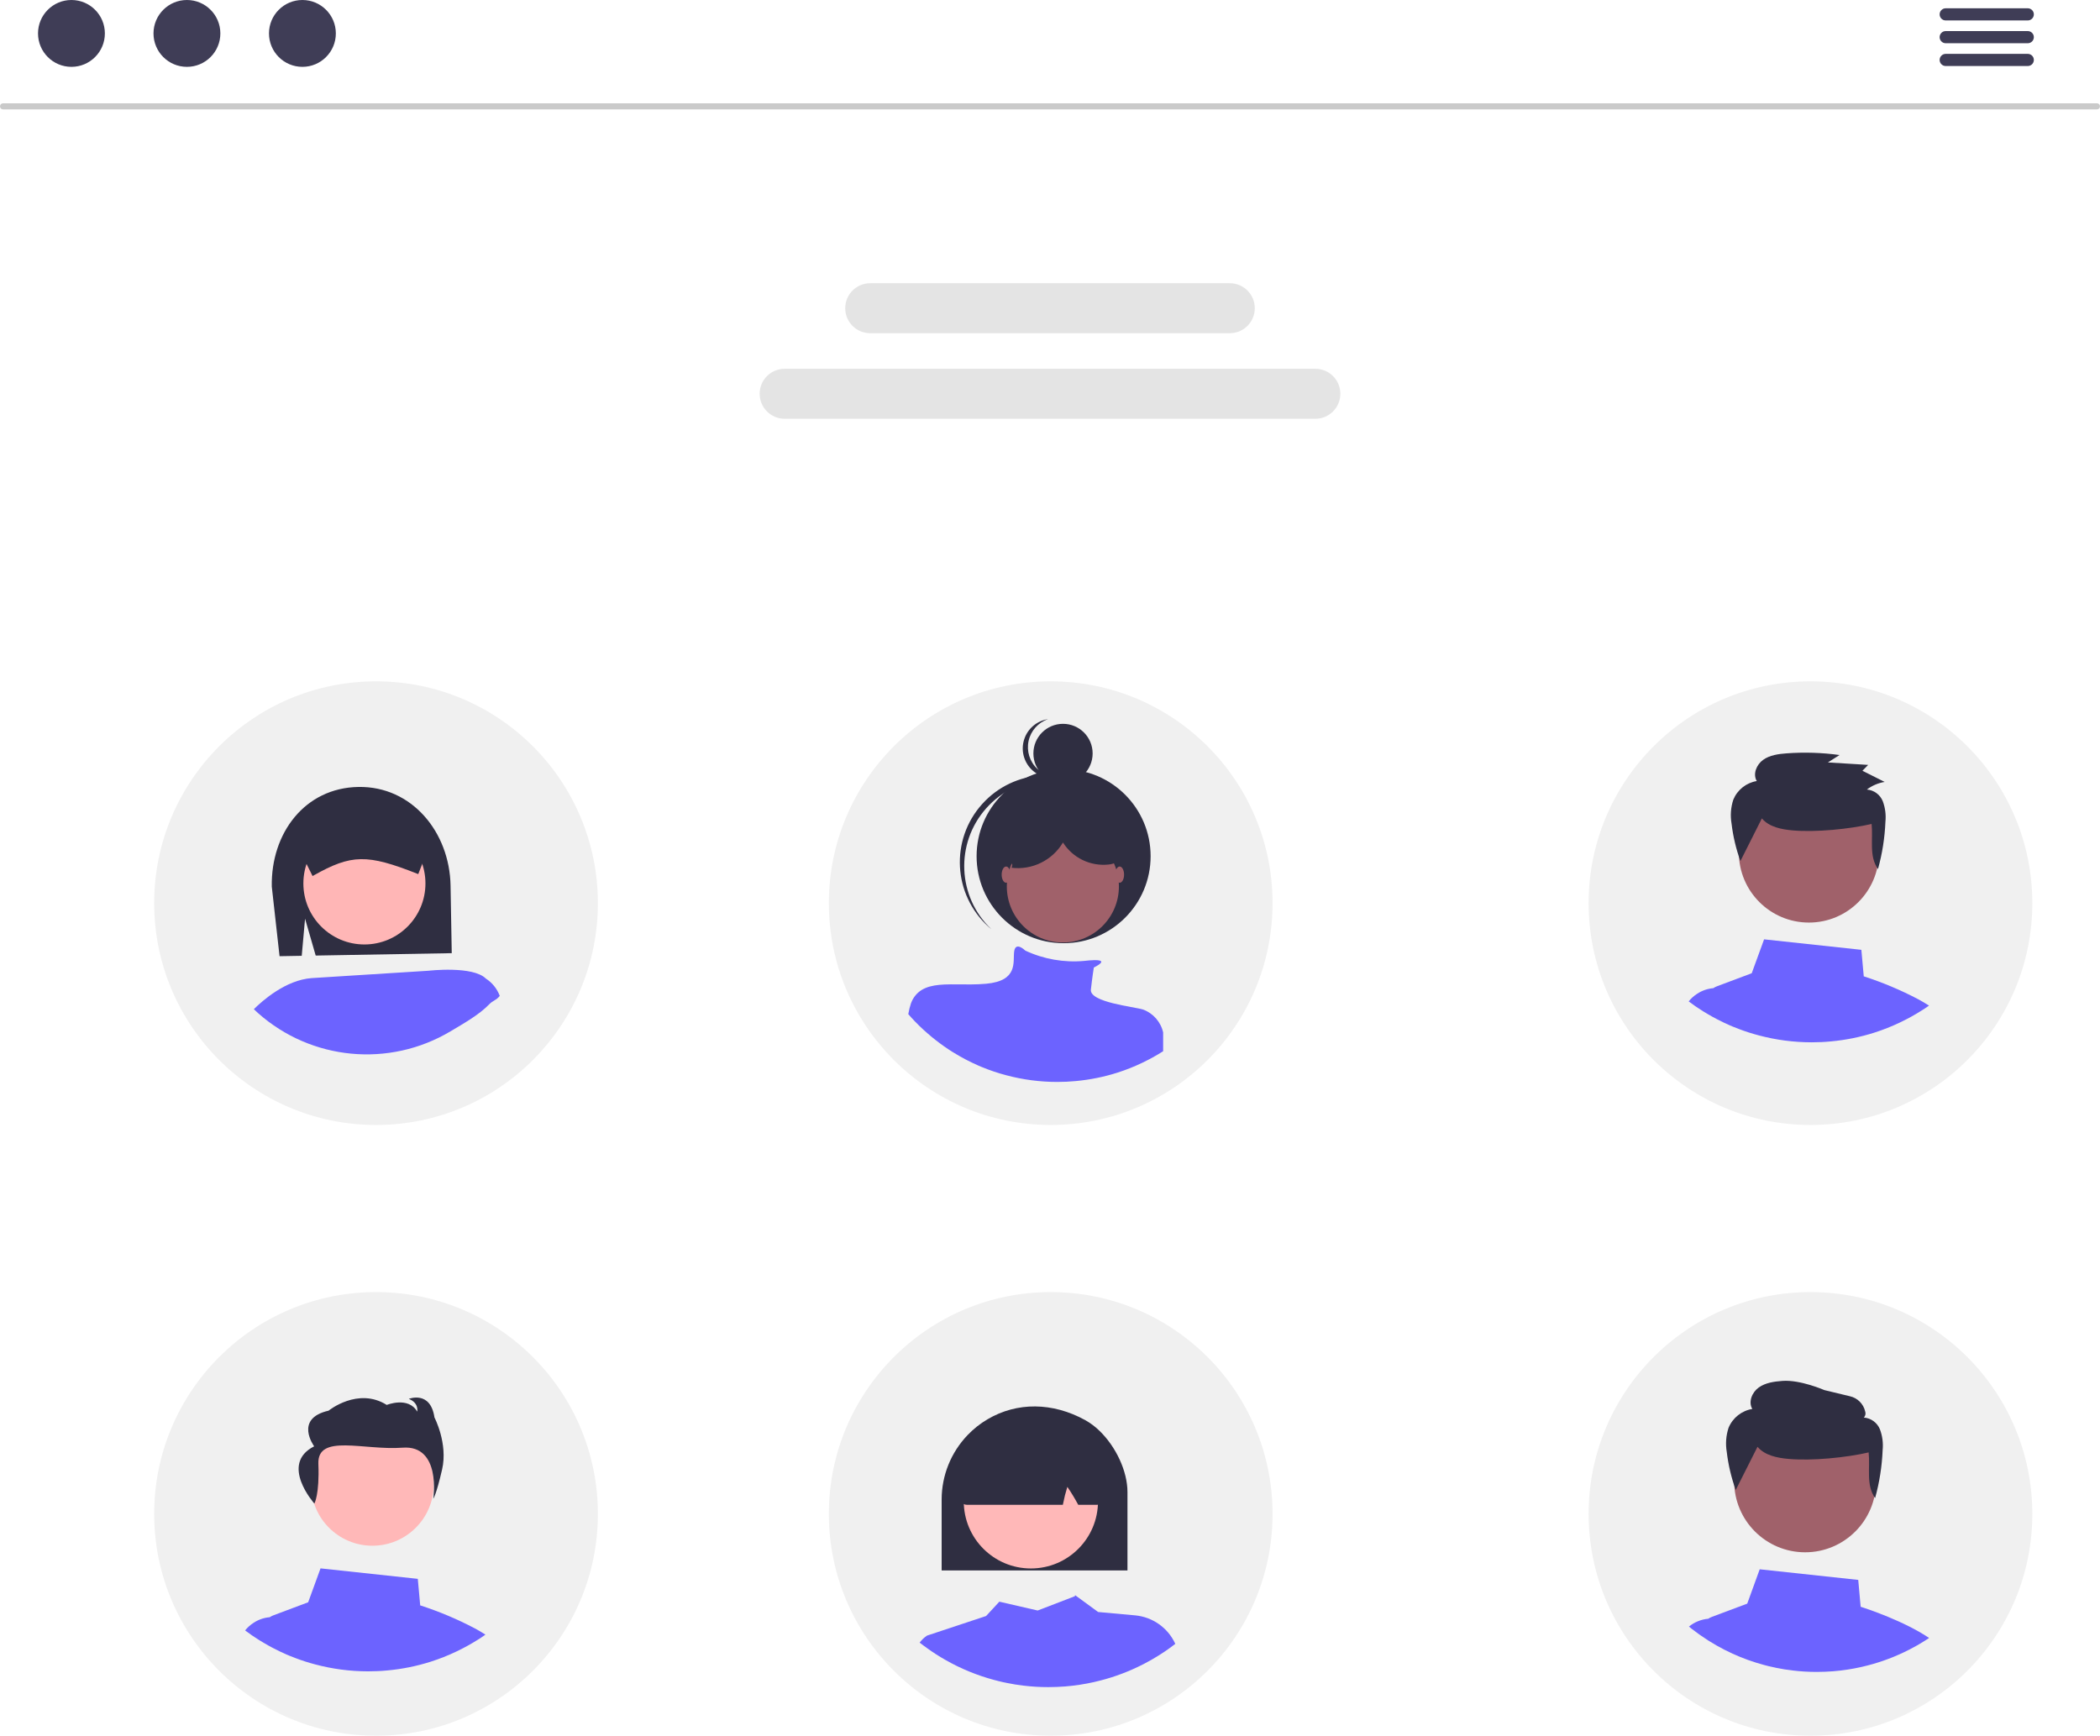
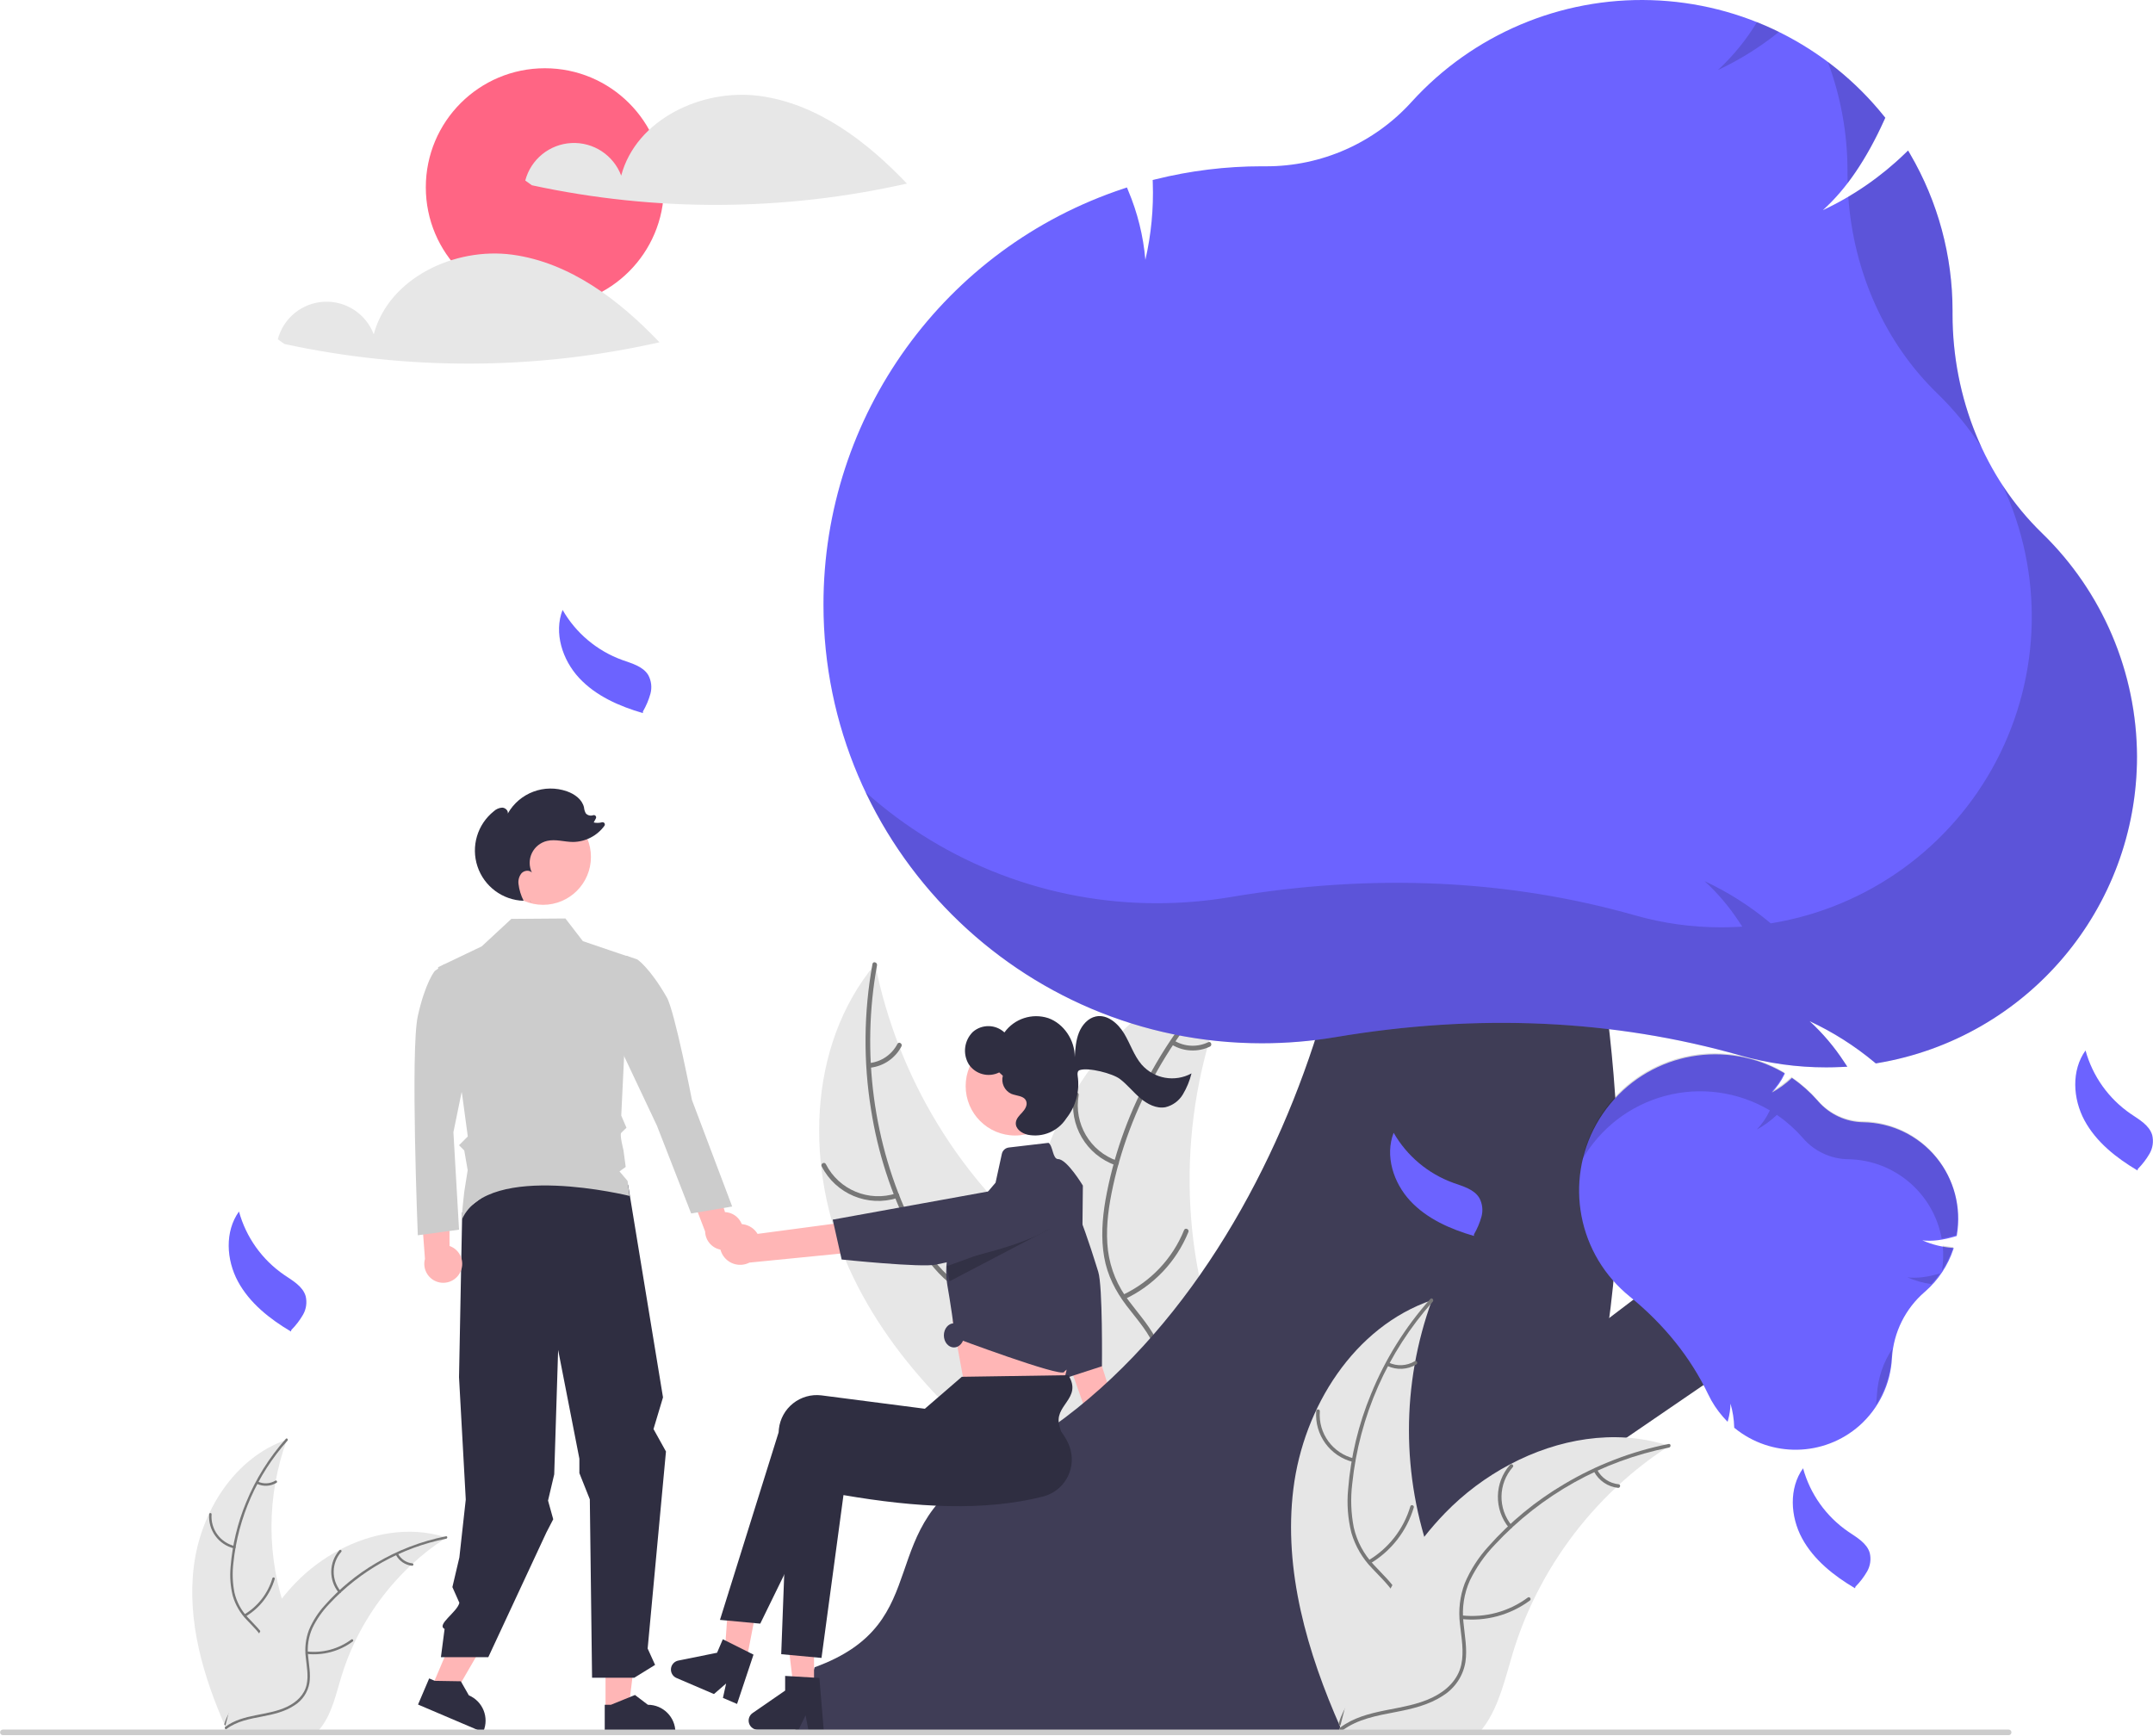
- <svg xmlns="http://www.w3.org/2000/svg" data-name="Layer 1" viewBox="0 0 691 571.228">
-   <path d="M944.5,200.386h-689a1,1,0,0,1,0-2h689a1,1,0,0,1,0,2Z" transform="translate(-254.5 -164.3858)" fill="#cacaca" />
-   <circle cx="23.508" cy="11" r="11" fill="#3f3d56" />
-   <circle cx="61.508" cy="11" r="11" fill="#3f3d56" />
-   <circle cx="99.508" cy="11" r="11" fill="#3f3d56" />
-   <path d="M687.313,302.201H512.687a8.225,8.225,0,0,1,0-16.45H687.313a8.225,8.225,0,1,1,0,16.45Z" transform="translate(-254.5 -164.3858)" fill="#e4e4e4" />
-   <path d="M659.158,274.045H540.842a8.225,8.225,0,0,1,0-16.45H659.158a8.225,8.225,0,0,1,0,16.45Z" transform="translate(-254.5 -164.3858)" fill="#e4e4e4" />
-   <circle cx="123.732" cy="297.228" r="73" fill="#f0f0f0" />
-   <circle cx="595.732" cy="297.228" r="73" fill="#f0f0f0" />
-   <circle cx="345.732" cy="297.228" r="73" fill="#f0f0f0" />
-   <path d="M885.712,493.253a112.493,112.493,0,0,0-17.946-7.552l-.79-8.73-32.006-3.448-4.068,11.158-11.486,4.31a5.605,5.605,0,0,0-1.166.607h-.012a11.342,11.342,0,0,0-5.269,1.821,11.665,11.665,0,0,0-2.816,2.526c1.554,1.178,3.168,2.271,4.832,3.315l.073.036c.474.291.959.583,1.444.862.875.522,1.773,1.02,2.672,1.493l.571.291c1.311.68,2.647,1.323,4.019,1.918.279.121.583.243.862.364.024.012.036.012.06.024.644.267,1.287.522,1.943.765a63.826,63.826,0,0,0,6.581,2.113,67.676,67.676,0,0,0,17.448,2.283c2.15,0,4.274-.097,6.375-.304a67.391,67.391,0,0,0,14.133-2.853c.011,0,.025-.012.036-.012a66.317,66.317,0,0,0,8.488-3.363c.011-.012.036-.012.049-.024.619-.291,1.214-.607,1.821-.911l.292-.146c.486-.255.972-.51,1.458-.777,1.214-.668,2.404-1.372,3.581-2.125.328-.194.644-.401.972-.619.461-.304.922-.619,1.372-.947C888.103,494.601,886.926,493.909,885.712,493.253Z" transform="translate(-254.5 -164.3858)" fill="#6c63ff" />
-   <circle cx="595.217" cy="280.567" r="23.051" fill="#a0616a" />
-   <path d="M834.241,433.725c2.386,2.824,6.424,3.621,10.149,3.947,7.565.663,18.566-.413,25.959-2.12.528,5.114-.911,10.629,2.101,14.836a68.873,68.873,0,0,0,2.447-15.613,14.945,14.945,0,0,0-.865-6.687,6.15,6.15,0,0,0-5.239-3.863,13.131,13.131,0,0,1,5.857-2.504l-7.319-3.678,1.88-1.93-13.251-.811,3.838-2.438a83.222,83.222,0,0,0-17.435-.55c-2.7.199-5.523.579-7.711,2.144s-3.452,4.674-2.094,6.971a10.122,10.122,0,0,0-7.714,6.121,16.34,16.34,0,0,0-.586,7.854,55.676,55.676,0,0,0,2.919,12.35Z" transform="translate(-254.5 -164.3858)" fill="#2f2e41" />
-   <circle id="bfd52db7-3176-431c-b22d-4ccf50ae4673" data-name="Ellipse 188" cx="349.782" cy="247.958" r="9.746" fill="#2f2e41" />
-   <path id="b31e8c25-48a3-409d-90cd-0f3aa66812dd-74" data-name="Path 969" d="M595.827,417.414a9.747,9.747,0,0,1,3.544-16.359,9.744,9.744,0,1,0,4.518,18.876,9.723,9.723,0,0,1-8.063-2.518Z" transform="translate(-254.5 -164.3858)" fill="#2f2e41" />
-   <circle id="fe71adb6-1e7d-40f2-ae2d-2f206863ade9" data-name="Ellipse 189" cx="349.978" cy="281.777" r="28.631" fill="#2f2e41" />
-   <path id="e07a90a6-c331-41ef-a441-b6d8bd717078-75" data-name="Path 970" d="M579.008,430.399a28.626,28.626,0,0,1,39.678-3.002c-.233-.223-.467-.447-.709-.663a28.631,28.631,0,0,0-38.208,42.65q.082.073.164.145c.243.216.493.42.741.627a28.626,28.626,0,0,1-1.666-39.757Z" transform="translate(-254.5 -164.3858)" fill="#2f2e41" />
-   <circle id="fefa9ca9-d901-48cd-a772-63aab06ef99d" data-name="Ellipse 190" cx="349.735" cy="291.725" r="18.44" fill="#a0616a" />
-   <path d="M637.232,504.155v6.187c-1.133.724-2.277,1.401-3.444,2.043-.467.257-.934.502-1.4.747l-.28.14c-.584.292-1.156.595-1.751.876-.011.012-.035.012-.047.023a63.744,63.744,0,0,1-8.16,3.234c-.011,0-.023.012-.035.012a64.798,64.798,0,0,1-13.588,2.743c-2.019.199-4.062.292-6.129.292a65.06,65.06,0,0,1-16.774-2.195,63.17,63.17,0,0,1-8.195-2.767c-.023-.012-.035-.012-.059-.023-.268-.117-.56-.233-.829-.35-1.319-.572-2.603-1.191-3.864-1.844l-.548-.28c-1.343-.712-2.662-1.459-3.958-2.265l-.07-.035a63.942,63.942,0,0,1-5.767-4.051c-.946-.724-1.856-1.483-2.743-2.276-.467-.397-.934-.817-1.377-1.226a63.195,63.195,0,0,1-4.845-4.996,23.617,23.617,0,0,1,.887-3.584l.011-.012a5.24,5.24,0,0,1,.245-.584,4.655,4.655,0,0,1,.222-.49c2.09-3.911,5.872-4.88,10.565-5.09,2.65-.117,5.58.012,8.674-.023,1.634-.012,3.327-.07,5.019-.222,10.681-.969,8.744-7.273,9.222-10.67.479-3.292,3.444-.444,3.642-.257l.011.012a37.672,37.672,0,0,0,19.378,3.397c1.144-.14,2.288-.222,3.432-.257,3.012-.035,2.358.829,1.32,1.541a13.055,13.055,0,0,1-1.576.887s-.479,2.918-.969,7.284c-.467,4.179,14.253,5.627,17.137,6.537h.011A10.527,10.527,0,0,1,637.232,504.155Z" transform="translate(-254.5 -164.3858)" fill="#6c63ff" />
-   <ellipse id="eb9de4e7-d719-4e1b-ab1d-c7fc470b1049" data-name="Ellipse 191" cx="331.053" cy="287.844" rx="1.456" ry="2.669" fill="#a0616a" />
-   <ellipse id="a295d86f-11aa-4df2-91d0-9ecb8f1fab78" data-name="Ellipse 192" cx="368.419" cy="287.844" rx="1.456" ry="2.669" fill="#a0616a" />
-   <path d="M354.877,466.726l3.503,12.135,44.766-.79-.392-22.234c-.31-17.599-12.748-32.778-30.347-32.467s-28.789,15.189-28.478,32.787l2.557,22.913,7.299-.129Z" transform="translate(-254.5 -164.3858)" fill="#2f2e41" />
-   <circle cx="119.907" cy="290.74" r="20.085" fill="#ffb6b6" />
-   <path d="M396.395,441.023a7.79,7.79,0,0,0-1.383-4.298c-.092-.13-.185-.251-.278-.371a7.827,7.827,0,0,0-6.276-2.999l-14.436.26-14.427.251a7.817,7.817,0,0,0-7.659,7.938l3.435,6.916,1.977,3.974.325-.186c12.486-7.019,17.593-7.111,34.118-.585l.334.13,1.309-3.351,2.971-7.603Z" transform="translate(-254.5 -164.3858)" fill="#2f2e41" />
-   <path d="M414.387,486.448c-4.308-4.298-18.884-2.59-18.884-2.59L357.032,486.281c-8.532.631-16.219,7.464-19.004,10.231.445.436.901.863,1.365,1.272a53.853,53.853,0,0,0,63.333,6.016c4.122-2.46,9.396-5.41,12.701-8.854,1.309-1.355,2.357-1.328,3.517-2.814A11.589,11.589,0,0,0,414.387,486.448Z" transform="translate(-254.5 -164.3858)" fill="#6c63ff" />
-   <circle cx="123.732" cy="498.228" r="73" fill="#f0f0f0" />
-   <circle cx="595.732" cy="498.228" r="73" fill="#f0f0f0" />
-   <circle cx="345.732" cy="498.228" r="73" fill="#f0f0f0" />
-   <circle cx="122.537" cy="488.518" r="20.181" fill="#ffb8b8" />
-   <path d="M357.944,659.218s1.715-3.011,1.316-13.071,14.92-4.37,27.72-5.33,10.091,16.795,10.091,16.795.923-1.055,2.901-9.624-2.512-17.108-2.512-17.108c-1.322-9.004-8.447-6.118-8.447-6.118,3.431,1.336,2.772,4.192,2.772,4.192-2.905-5.092-10.03-2.207-10.03-2.207-9.503-5.963-19.134,1.89-19.134,1.89-11.48,2.605-4.747,11.735-4.747,11.735C346.328,646.206,357.944,659.218,357.944,659.218Z" transform="translate(-254.5 -164.3858)" fill="#2f2e41" />
-   <path d="M410.712,700.269a112.493,112.493,0,0,0-17.946-7.552l-.79-8.73-32.006-3.448-4.068,11.158-11.486,4.31a5.605,5.605,0,0,0-1.166.607h-.012a11.342,11.342,0,0,0-5.269,1.821,11.665,11.665,0,0,0-2.816,2.526c1.554,1.178,3.168,2.271,4.832,3.315l.073.036c.474.291.959.583,1.444.862.875.522,1.773,1.02,2.672,1.493l.571.291c1.311.68,2.647,1.323,4.019,1.918.279.121.583.243.862.364.024.012.036.012.06.024.644.267,1.287.522,1.943.765a63.824,63.824,0,0,0,6.581,2.113,67.676,67.676,0,0,0,17.448,2.283c2.15,0,4.274-.097,6.375-.304a67.391,67.391,0,0,0,14.133-2.853c.011,0,.025-.012.036-.012A66.317,66.317,0,0,0,404.689,707.894c.011-.012.036-.012.049-.024.619-.291,1.214-.607,1.821-.911l.292-.146c.486-.255.972-.51,1.458-.777,1.214-.668,2.404-1.372,3.581-2.125.328-.194.644-.401.972-.619.461-.304.922-.619,1.372-.947C413.103,701.617,411.926,700.925,410.712,700.269Z" transform="translate(-254.5 -164.3858)" fill="#6c63ff" />
-   <path d="M627.988,696,615.838,694.895l-7.27-5.31a.041.041,0,0,0-.009-.028l-.019.009-.291-.216-.038.338-12.271,4.719-12.608-2.908-4.362,4.719-19.428,6.445a9.87,9.87,0,0,0-2.43,2.298l.001.012c.816.638,1.654,1.268,2.503,1.864a64.474,64.474,0,0,0,5.995,3.846,67.54,67.54,0,0,0,16.004,6.576q.76.211,1.52.394c.882.216,1.773.422,2.664.591q2.702.563,5.469.882a67.051,67.051,0,0,0,8.171.488q2.801,0,5.544-.216a68.346,68.346,0,0,0,9.55-1.454c.113-.028.225-.047.338-.084a67.548,67.548,0,0,0,13.959-4.859c.685-.328,1.37-.666,2.045-1.013q2.491-1.28,4.841-2.758c1.182-.732,2.336-1.51,3.462-2.317.694-.497,1.379-1.004,2.054-1.529l-.073-.155A16.163,16.163,0,0,0,627.988,696Z" transform="translate(-254.5 -164.3858)" fill="#6c63ff" />
-   <path d="M616.382,635.363a22.349,22.349,0,0,0-4.756-3.593c-10.742-5.929-22.477-6.032-32.196-.291a30.304,30.304,0,0,0-6.557,5.206,30.681,30.681,0,0,0-8.528,21.145V681.208H625.491V655.438C625.491,648.534,621.692,640.541,616.382,635.363Z" transform="translate(-254.5 -164.3858)" fill="#2f2e41" />
-   <circle cx="339.21" cy="494.1" r="22.084" fill="#ffb8b8" />
-   <path d="M616.363,638.44a2.73,2.73,0,0,0-1.548-2.205c-13.818-6.454-27.834-6.285-41.634.507H572.929l-.085.347c-2.72,20.957-2.336,21.417-2.167,21.605a2.73,2.73,0,0,0,.967.704,2.648,2.648,0,0,0,1.079.225h31.502l.075-.356a51.455,51.455,0,0,1,1.407-5.554A61.659,61.659,0,0,1,609.168,659.397l.131.225h6.126a2.171,2.171,0,0,0,.347-.028,2.627,2.627,0,0,0,1.642-.854C617.583,658.562,617.977,658.131,616.363,638.44Z" transform="translate(-254.5 -164.3858)" fill="#2f2e41" />
-   <path d="M866.745,693.165l-.796-8.832-32.421-3.493L829.424,692.141l-11.639,4.361a5.687,5.687,0,0,0-1.197.613A11.758,11.758,0,0,0,810.242,699.693c.265.219.53.43.796.64.055.055.119.101.174.146.741.576,1.5,1.143,2.267,1.682.201.146.403.293.613.43a60.831,60.831,0,0,0,5.229,3.319q2.578,1.467,5.294,2.706a65.458,65.458,0,0,0,10.304,3.703q.741.206,1.481.384c.859.21,1.728.411,2.596.576q2.633.549,5.33.859a65.348,65.348,0,0,0,7.963.475q2.729,0,5.404-.21a66.611,66.611,0,0,0,9.307-1.417c.11-.027.22-.046.329-.082a65.832,65.832,0,0,0,13.604-4.736c.667-.32,1.335-.649,1.993-.987q2.428-1.248,4.718-2.688c.549-.338,1.088-.686,1.628-1.051C880.98,697.864,868.939,693.869,866.745,693.165Z" transform="translate(-254.5 -164.3858)" fill="#6c63ff" />
-   <circle id="e8fe815c-89b6-45a1-8f09-a3d9b2d7a5fa" data-name="Ellipse 109" cx="593.973" cy="487.515" r="23.346" fill="#a0616a" />
-   <path id="b463a6a0-335d-4c85-b501-8d2679f87106-76" data-name="Path 696" d="M832.802,640.527c2.417,2.86,6.506,3.667,10.279,3.995,7.662.672,18.804-.418,26.292-2.146.538,5.18-.922,10.765,2.128,15.026a69.759,69.759,0,0,0,2.478-15.814,15.146,15.146,0,0,0-.876-6.773,6.228,6.228,0,0,0-5.306-3.912,1.947,1.947,0,0,0,.427-2.037,6.622,6.622,0,0,0-5.02-4.974l-8.404-2.026s-7.886-3.459-13.778-3.025c-2.735.201-5.594.586-7.81,2.171s-3.496,4.734-2.12,7.06a10.251,10.251,0,0,0-7.812,6.199,16.549,16.549,0,0,0-.593,7.955,56.385,56.385,0,0,0,2.956,12.508Z" transform="translate(-254.5 -164.3858)" fill="#2f2e41" />
-   <path d="M624.156,442a8.976,8.976,0,0,0-4.392-5.27,25.043,25.043,0,0,0-6.624-2.328,43.582,43.582,0,0,0-12.405-1.698c-4.184.206-8.46,1.65-11.303,4.726s-3.896,7.962-1.826,11.603l-.229.941a17.285,17.285,0,0,0,16.893-8.321,15.78,15.78,0,0,0,14.935,7.257,6.997,6.997,0,0,0,2.667-.767A5.549,5.549,0,0,0,624.156,442Z" transform="translate(-254.5 -164.3858)" fill="#2f2e41" />
-   <path d="M921.732,171.114h-27a2,2,0,0,1,0-4h27a2,2,0,0,1,0,4Z" transform="translate(-254.5 -164.3858)" fill="#3f3d56" />
-   <path d="M921.732,178.614h-27a2,2,0,0,1,0-4h27a2,2,0,0,1,0,4Z" transform="translate(-254.5 -164.3858)" fill="#3f3d56" />
-   <path d="M921.732,186.114h-27a2,2,0,0,1,0-4h27a2,2,0,0,1,0,4Z" transform="translate(-254.5 -164.3858)" fill="#3f3d56" />
+ <svg xmlns="http://www.w3.org/2000/svg" data-name="Layer 1" width="922.274" height="743.359" viewBox="0 0 922.274 743.359">
+   <path d="M221.893,749.355c2.922-23.498,17.485-46.651,39.895-54.298a109.099,109.099,0,0,0,.005,74.904c3.444,9.315,8.244,19.316,5.004,28.704-2.015,5.841-6.946,10.311-12.457,13.105-5.511,2.794-11.628,4.126-17.668,5.432l-1.189.983C225.897,796.534,218.971,772.853,221.893,749.355Z" transform="translate(-138.8631 -78.32052)" fill="#e7e7e7" />
+   <path d="M262.011,695.502a93.25,93.25,0,0,0-23.182,52.481,40.157,40.157,0,0,0,.457,12.574,23.032,23.032,0,0,0,5.728,10.683c2.582,2.837,5.551,5.439,7.399,8.854a14.102,14.102,0,0,1,.689,11.513c-1.631,4.678-4.846,8.491-8.119,12.111-3.634,4.019-7.473,8.136-9.018,13.463-.187.646-1.178.317-.991-.327,2.688-9.27,11.686-14.535,15.977-22.884,2.002-3.896,2.843-8.419.966-12.531-1.642-3.596-4.701-6.283-7.34-9.132a24.577,24.577,0,0,1-5.99-10.237,37.124,37.124,0,0,1-.939-12.51,90.469,90.469,0,0,1,6.607-27.493,94.904,94.904,0,0,1,17.065-27.347c.446-.5,1.134.286.691.783Z" transform="translate(-138.8631 -78.32052)" fill="#777" />
+   <path d="M239.11,741.667a13.99,13.99,0,0,1-10.65-14.656c.053-.669,1.096-.618,1.043.052a12.955,12.955,0,0,0,9.934,13.612c.653.155.322,1.145-.327.991Z" transform="translate(-138.8631 -78.32052)" fill="#777" />
+   <path d="M243.516,769.973a26.966,26.966,0,0,0,12.042-15.53c.189-.645,1.18-.317.991.327A28.048,28.048,0,0,1,243.985,770.906c-.579.343-1.045-.591-.469-.932Z" transform="translate(-138.8631 -78.32052)" fill="#777" />
+   <path d="M249.311,713.033a7.919,7.919,0,0,0,7.505-.381c.574-.35,1.04.584.469.932a8.874,8.874,0,0,1-8.301.44.539.539,0,0,1-.332-.659.524.524,0,0,1,.659-.332Z" transform="translate(-138.8631 -78.32052)" fill="#777" />
+   <path d="M330.098,737.028c-.352.229-.704.458-1.057.696a104.293,104.293,0,0,0-13.335,10.411c-.326.291-.652.59-.969.89a109.948,109.948,0,0,0-23.878,32.687,106.774,106.774,0,0,0-5.849,15.132c-2.158,7.161-3.928,15.097-8.2,20.954a18.318,18.318,0,0,1-1.427,1.762h-38.606c-.088-.044-.176-.079-.264-.123l-1.541.07c.062-.273.132-.555.194-.828.035-.159.079-.317.114-.476.026-.106.053-.211.071-.308.009-.035.018-.07.026-.097.018-.097.044-.185.062-.273q.581-2.365,1.198-4.73c0-.009,0-.009.009-.018a156.995,156.995,0,0,1,13.212-34.686c.176-.326.352-.661.546-.986a101.885,101.885,0,0,1,9.152-13.881,90.072,90.072,0,0,1,5.998-6.861,74.901,74.901,0,0,1,18.743-14.04c13.846-7.311,29.877-10.112,44.674-5.646C329.349,736.79,329.719,736.905,330.098,737.028Z" transform="translate(-138.8631 -78.32052)" fill="#e7e7e7" />
+   <path d="M330.011,737.518a93.25,93.25,0,0,0-50.107,27.946,40.157,40.157,0,0,0-7.205,10.314,23.032,23.032,0,0,0-1.858,11.978c.354,3.819,1.158,7.685.577,11.524a14.102,14.102,0,0,1-6.381,9.607c-4.119,2.753-8.981,3.862-13.774,4.781-5.321,1.021-10.865,1.997-15.306,5.32-.538.403-1.132-.456-.594-.858,7.727-5.783,18.082-4.569,26.535-8.652,3.944-1.905,7.338-5.01,8.316-9.424.854-3.86.029-7.847-.363-11.711a24.577,24.577,0,0,1,1.38-11.78,37.124,37.124,0,0,1,6.782-10.553,90.469,90.469,0,0,1,21.828-17.973,94.904,94.904,0,0,1,30.09-11.561c.657-.13.733.911.08,1.041Z" transform="translate(-138.8631 -78.32052)" fill="#777" />
+   <path d="M283.931,760.591a13.991,13.991,0,0,1,.321-18.113c.445-.502,1.247.166.801.669a12.955,12.955,0,0,0-.264,16.85c.428.517-.432,1.109-.858.594Z" transform="translate(-138.8631 -78.32052)" fill="#777" />
+   <path d="M270.407,785.844a26.966,26.966,0,0,0,18.965-5.15c.54-.401,1.133.458.594.858a28.048,28.048,0,0,1-19.746,5.319c-.669-.074-.479-1.101.186-1.027Z" transform="translate(-138.8631 -78.32052)" fill="#777" />
+   <path d="M309.316,743.87a7.919,7.919,0,0,0,6.222,4.214c.669.066.479,1.092-.186,1.027a8.874,8.874,0,0,1-6.893-4.647.539.539,0,0,1,.132-.726.524.524,0,0,1,.726.132Z" transform="translate(-138.8631 -78.32052)" fill="#777" />
+   <path d="M502.581,621.674c-18.936-41.884-18.238-94.975,11.15-130.319a211.783,211.783,0,0,0,75.801,124.082c15.13,11.947,33.202,23.659,37.335,42.488,2.572,11.716-1.073,24.109-7.376,34.314-6.303,10.206-15.088,18.602-23.773,26.875l-.974,2.831C556.952,695.781,521.517,663.558,502.581,621.674Z" transform="translate(-138.8631 -78.32052)" fill="#e7e7e7" />
+   <path d="M514.549,491.866c-6.763,37.034-1.739,76.468,14.7,110.398,3.554,7.336,7.798,14.468,13.479,20.367A44.709,44.709,0,0,0,563.027,634.533c7.147,2.087,14.7,3.394,21.216,7.182,6.868,3.993,11.13,10.692,12.79,18.375,2.032,9.4.564,18.969-1.196,28.278-1.954,10.335-4.148,21.039-1.316,31.428.343,1.259-1.63,1.718-1.973.461-4.927-18.076,4.652-35.903,3.313-54.077-.625-8.48-3.809-16.823-11.08-21.736-6.358-4.296-14.145-5.651-21.401-7.701-7.618-2.153-14.46-5.442-20.281-10.897-5.955-5.58-10.487-12.562-14.213-19.774a175.619,175.619,0,0,1-16.873-52.231,184.227,184.227,0,0,1,.598-62.572c.234-1.279,2.168-.673,1.936.598Z" transform="translate(-138.8631 -78.32052)" fill="#777" />
+   <path d="M523.324,591.517A27.158,27.158,0,0,1,490.852,578.014c-.589-1.163,1.19-2.133,1.78-.969a25.148,25.148,0,0,0,30.231,12.499c1.239-.404,1.693,1.571.461,1.973Z" transform="translate(-138.8631 -78.32052)" fill="#777" />
+   <path d="M559.264,633.952a52.346,52.346,0,0,0,4.234-37.912c-.339-1.26,1.635-1.719,1.973-.461a54.447,54.447,0,0,1-4.486,39.442c-.611,1.154-2.329.079-1.721-1.069Z" transform="translate(-138.8631 -78.32052)" fill="#777" />
+   <path d="M511.249,533.759a15.373,15.373,0,0,0,12.047-8.225c.596-1.161,2.313-.085,1.721,1.069a17.227,17.227,0,0,1-13.307,9.129,1.047,1.047,0,0,1-1.217-.756,1.018,1.018,0,0,1,.756-1.217Z" transform="translate(-138.8631 -78.32052)" fill="#777" />
+   <path d="M669.362,491.765c-.352.736-.704,1.472-1.047,2.222A202.454,202.454,0,0,0,656.758,524.728c-.246.811-.483,1.637-.705,2.454a213.431,213.431,0,0,0-6.483,78.311,207.268,207.268,0,0,0,5.623,30.986c3.671,14.047,8.768,28.985,7.618,43.011a35.555,35.555,0,0,1-.582,4.362L598.273,722.916c-.19.016-.372.047-.562.063l-2.482,1.676c-.174-.515-.343-1.053-.516-1.568-.102-.298-.19-.605-.292-.904-.063-.202-.126-.404-.195-.582-.021-.067-.042-.135-.055-.187-.069-.178-.114-.351-.174-.515q-1.43-4.506-2.802-9.048c-.009-.015-.009-.015-.004-.038-6.909-23.088-11.951-46.956-13.21-70.83-.038-.718-.085-1.451-.093-2.187a197.78,197.78,0,0,1,1.115-32.256,174.845,174.845,0,0,1,2.994-17.436A145.397,145.397,0,0,1,598.842,546.88c15.541-26.122,39.263-46.982,68.296-54.557C667.881,492.129,668.61,491.944,669.362,491.765Z" transform="translate(-138.8631 -78.32052)" fill="#e7e7e7" />
+   <path d="M669.714,492.665c-27.697,25.498-47.428,60.009-54.73,96.997-1.579,7.997-2.485,16.246-1.5,24.378a44.709,44.709,0,0,0,9.042,21.723c4.45,5.97,9.694,11.56,12.616,18.508,3.08,7.323,2.449,15.238-.85,22.372-4.037,8.729-10.97,15.486-17.98,21.858-7.783,7.075-15.979,14.301-19.973,24.302-.484,1.212-2.336.39-1.853-.82,6.949-17.399,25.331-25.866,35.203-41.182,4.607-7.147,7.087-15.725,4.24-24.026-2.49-7.258-7.892-13.028-12.451-19.034-4.786-6.306-8.269-13.051-9.633-20.911-1.395-8.041-.81-16.343.557-24.346a175.619,175.619,0,0,1,17.975-51.862,184.227,184.227,0,0,1,38.15-49.6c.957-.881,2.136.768,1.186,1.643Z" transform="translate(-138.8631 -78.32052)" fill="#777" />
+   <path d="M616.723,577.514a27.158,27.158,0,0,1-17.797-30.332c.23-1.283,2.234-.987,2.004.298a25.148,25.148,0,0,0,16.613,28.181c1.233.424.406,2.274-.82,1.853Z" transform="translate(-138.8631 -78.32052)" fill="#777" />
+   <path d="M619.87,633.034A52.346,52.346,0,0,0,646.077,605.312c.488-1.21,2.34-.389,1.853.82a54.447,54.447,0,0,1-27.329,28.791c-1.183.554-1.907-1.339-.73-1.89Z" transform="translate(-138.8631 -78.32052)" fill="#777" />
+   <path d="M641.856,524.127a15.373,15.373,0,0,0,14.571.686c1.175-.568,1.898,1.325.73,1.89a17.227,17.227,0,0,1-16.121-.723,1.047,1.047,0,0,1-.516-1.336,1.018,1.018,0,0,1,1.336-.516Z" transform="translate(-138.8631 -78.32052)" fill="#777" />
+   <path d="M627.913,704.646a8.679,8.679,0,0,0-7.48-11.007l-21.184-66.73-10.972,11.682,22.506,63.427a8.726,8.726,0,0,0,17.13,2.627Z" transform="translate(-138.8631 -78.32052)" fill="#ffb6b6" />
+   <path d="M567.876,574.569s6.726-8.827,17.549-2.171,21.911,44.667,23.881,50.74,1.592,40.503,1.592,40.503l-16.648,5.402Z" transform="translate(-138.8631 -78.32052)" fill="#3f3d56" />
+   <path d="M725.268,820.559H479.187l8.631-27.965 0,0c53.492-19.364,23.445-60.987,74.328-86.428,124.457-62.229,172.639-247.925,154.415-321.331l81.559-3.449S910.754,701.25,725.268,820.559Z" transform="translate(-138.8631 -78.32052)" fill="#3f3d56" />
+   <polygon points="653.499 591.853 725.436 537.238 760.5 572.301 643.308 652.498 653.499 591.853" fill="#3f3d56" />
+   <path d="M597.778,643.798l-1.11,12.402s-.481,10.297-2.002,12.574c-1.51,2.265-42.722,2.551-42.722,2.551s-2.723-14.679-5.069-27.528Z" transform="translate(-138.8631 -78.32052)" fill="#ffb6b6" />
+   <polygon points="318.498 717.823 309.882 716.082 312.348 681.282 325.064 683.85 318.498 717.823" fill="#ffb6b6" />
+   <polygon points="348.704 722.921 339.922 722.921 335.744 688.292 348.705 688.292 348.704 722.921" fill="#ffb6b6" />
+   <path d="M473.51,786.992l17.257,1.604,9.413-69.764c31.028,5.336,60.3,7.046,85.619.59a16.366,16.366,0,0,0,11.704-19.77q-.148-.615-.342-1.216c-3.03-9.245-15.321-18.123-21.571-28.292l-34.621,14.207-1.569,6.415-44.343-5.738a16.351,16.351,0,0,0-18.191,14.417q-.089.722-.117,1.45Z" transform="translate(-138.8631 -78.32052)" fill="#2f2e41" />
+   <path d="M447.274,772.3l17.257,1.604,31.29-63.993c31.028,5.336,60.3,7.046,85.619.59a16.366,16.366,0,0,0,11.704-19.77q-.148-.614-.342-1.216c-3.03-9.245,9.973-11.884,3.723-22.052l-45.647.693-15.836,13.689-44.343-5.738a16.351,16.351,0,0,0-18.191,14.417q-.089.722-.117,1.45Z" transform="translate(-138.8631 -78.32052)" fill="#2f2e41" />
+   <path d="M602.728,586.239l-.79,77.58s-5.75.04-7.27,2.3c-1.51,2.27-46.71-14.67-46.71-14.67s-.73-7.05-2.38-17.18c-.27-1.67-.56-3.42-.88-5.23-.08-.43-.14-.85-.19-1.28-1.68-12.32,3.97-22.92,3.97-22.92l16.85-19.84,2.7-12.37a3.466,3.466,0,0,1,2.98-2.7l17-2c2,1.39,1.69,6.89,4.13,6.97C595.918,574.899,602.728,586.239,602.728,586.239Z" transform="translate(-138.8631 -78.32052)" fill="#3f3d56" />
+   <path d="M588.568,604.749l-42.99,22.52c-.27-1.67-.56-3.42-.88-5.23-.08-.43-.14-.85-.19-1.28Z" transform="translate(-138.8631 -78.32052)" opacity="0.2" style="isolation:isolate" />
+   <ellipse cx="408.64" cy="572.087" rx="4.315" ry="5.178" fill="#3f3d56" />
+   <circle cx="434.833" cy="465.288" r="21.175" fill="#ffb6b6" />
+   <path d="M454.593,808.31l-6.051-2.594,1.369-6.176-5.215,4.527-16.049-6.879a3.925,3.925,0,0,1,.769-7.455l16.61-3.358,2.476-5.776,13.135,6.583Z" transform="translate(-138.8631 -78.32052)" fill="#2f2e41" />
+   <path d="M491.708,819.367H485.125l-1.175-6.216-3.01,6.216-17.461,0a3.925,3.925,0,0,1-2.23-7.155l13.944-9.63,0-6.284,14.666.875Z" transform="translate(-138.8631 -78.32052)" fill="#2f2e41" />
+   <path d="M627.903,534.403c-3.305-3.854-4.877-8.968-7.519-13.345s-7.24-8.294-12.098-7.276c-3.349.702-5.936,3.657-7.247,6.951-1.31,3.294-1.555,6.927-1.785,10.486.081-7.314-4.738-14.404-11.375-16.738a16.753,16.753,0,0,0-18.752,6.145,10.135,10.135,0,0,0-13.462-.283,11.291,11.291,0,0,0-1.813,13.934,10.205,10.205,0,0,0,13.046,3.479l1.542,1.418a6.683,6.683,0,0,0,3.644,7.762c2.294.926,5.532.772,6.39,3.179.6,1.682-.521,3.477-1.714,4.769-1.192,1.292-2.608,2.627-2.751,4.415-.216,2.698,2.572,4.589,5.107,5.158a15.923,15.923,0,0,0,16.417-6.852q.102-.156.221-.312a23.603,23.603,0,0,0,4.748-18.048c-.198-1.247.002-2.174.861-2.469,3.715-1.276,14.124,1.402,17.275,3.823,3.15,2.421,5.673,5.624,8.707,8.201,3.035,2.577,6.901,4.565,10.754,3.863a11.932,11.932,0,0,0,7.477-5.504,33.138,33.138,0,0,0,3.692-8.982A17.377,17.377,0,0,1,627.903,534.403Z" transform="translate(-138.8631 -78.32052)" fill="#2f2e41" />
+   <polygon points="184.579 723.674 193.633 727.531 212.824 694.446 199.461 688.752 184.579 723.674" fill="#ffb6b6" />
+   <polygon points="259.397 732.241 269.238 732.24 273.921 694.28 259.395 694.28 259.397 732.241" fill="#ffb6b6" />
+   <path d="M397.914,820.828l30.264-.001v-.383a11.78,11.78,0,0,0-11.78-11.779h-.001l-5.528-4.194-10.314,4.195-2.642 0Z" transform="translate(-138.8631 -78.32052)" fill="#2f2e41" />
+   <path d="M317.937,808.566l27.841,11.865.15-.352a11.78,11.78,0,0,0-6.218-15.455l-.001-0-3.441-6.026-11.133-.185-2.43-1.036Z" transform="translate(-138.8631 -78.32052)" fill="#2f2e41" />
+   <path d="M407.914,585.897l14.957,91.075-4.071,13.572,5.341,9.612-7.844,84.415,3.184,7.01-8.896,5.487H392.484l-.961-76.421-4.472-11.22v-6.184l-9.103-46.6-1.676,53.304-2.648,11.238,2.224,8.001-2.906,5.606-24.906,53.48H327.738l1.57-12.094h0c-3.637-1.841,5.46-7.223,6.334-11.204l-2.989-6.725,2.989-12.703,2.741-24.822-2.89-52.395,1.36-70.556,23.746-18.158Z" transform="translate(-138.8631 -78.32052)" fill="#2f2e41" />
+   <circle id="e77d1a29-bab6-47b6-8410-4d124ca10178" data-name="ab6171fa-7d69-4734-b81c-8dff60f9761b" cx="232.627" cy="367.123" r="20.513" fill="#ffb6b6" />
+   <path d="M335.846,623.676a8.072,8.072,0,0,0-4.416-11.563l-.048-28.686-12.431,8.228,1.952,25.98a8.116,8.116,0,0,0,14.944,6.042Z" transform="translate(-138.8631 -78.32052)" fill="#ffb6b6" />
+   <path id="b2ec307e-b06e-4eaa-95c4-012f4683eb69-231" data-name="f348f81f-b961-4ae4-bc6b-758f6acfb12a" d="M334.697,496.748l-5.553-5.353-4.08,2.945s-4.014,4.817-7.225,19.266,0,93.923,0,93.923l17.661-2.408-2.408-41.743,7.225-35.321Z" transform="translate(-138.8631 -78.32052)" fill="#ccc" />
+   <path d="M456.965,607.416a8.072,8.072,0,0,0-7.543-9.814l-8.263-27.471-9.553,11.444,9.312,24.332a8.116,8.116,0,0,0,16.048,1.509Z" transform="translate(-138.8631 -78.32052)" fill="#ffb6b6" />
+   <path id="ac3d94eb-f5e1-4a42-b00b-afc1affe6e87-232" data-name="f348f81f-b961-4ae4-bc6b-758f6acfb12a" d="M403.361,494.502l3.703-6.766,4.772,1.593s5.268,3.399,12.645,16.233c3.412,5.936,10.787,43.997,10.787,43.997l17.239,45.647-17.575,2.971-14.664-37.618-17-36Z" transform="translate(-138.8631 -78.32052)" fill="#ccc" />
+   <path d="M326.496,492.7l18.71-8.937,12.703-11.782,23.164-.173,7.472,9.714,19.727,6.701-3.288,68.022,2.242,5.231s-1.562,1.411-2.275,2.2.986,7.395.986,7.395l.958,7.187-2.658,1.899,3.455,4.081.858,6.433s-60.313-14.991-71.709,9.843c-.602,1.312.881-11.511.881-11.511l1.483-9.387-1.471-8.426-2.242-2.242,3.76-3.76L336.842,547.348Z" transform="translate(-138.8631 -78.32052)" fill="#ccc" />
+   <path d="M366.242,464.953q-.131-.289-.262-.581c.034.001.067.006.1.007Z" transform="translate(-138.8631 -78.32052)" fill="#2f2e41" />
+   <path d="M350.406,425.863a5.71,5.71,0,0,1,3.577-1.546c1.326.043,2.672,1.241,2.397,2.539a21.08,21.08,0,0,1,25.369-9.513c3.297,1.163,6.53,3.49,7.287,6.903a6.217,6.217,0,0,0,.783,2.548,2.909,2.909,0,0,0,3.096.784l.033-.01a.969.969,0,0,1,1.171,1.368l-.933,1.74a7.475,7.475,0,0,0,3.561-.076.968.968,0,0,1,1.028,1.507A16.879,16.879,0,0,1,384.316,439.027c-3.727-.023-7.493-1.307-11.12-.45a9.659,9.659,0,0,0-6.497,13.56c-1.114-1.219-3.268-.93-4.408.265a6.046,6.046,0,0,0-1.32,4.626,21.465,21.465,0,0,0,2.204,7.205,21.54,21.54,0,0,1-12.768-38.37Z" transform="translate(-138.8631 -78.32052)" fill="#2f2e41" />
+   <circle cx="233.405" cy="80.239" r="51" fill="#ff6584" />
+   <path d="M464.303,119.43c-24.717-3.341-52.935,10.019-59.341,34.124a21.597,21.597,0,0,0-41.094,2.109l2.83,2.027a372.275,372.275,0,0,0,160.659-.726C510.164,138.893,489.02,122.771,464.303,119.43Z" transform="translate(-138.8631 -78.32052)" fill="#e7e7e7" />
+   <path d="M358.303,187.43c-24.717-3.341-52.935,10.019-59.341,34.124a21.597,21.597,0,0,0-41.094,2.109l2.83,2.027a372.275,372.275,0,0,0,160.659-.726C404.164,206.893,383.02,190.771,358.303,187.43Z" transform="translate(-138.8631 -78.32052)" fill="#e7e7e7" />
+   <path d="M450.235,604.848a8.679,8.679,0,0,1,13.144,2.083l69.4-9.236-5.901,14.901L459.904,619.23a8.726,8.726,0,0,1-9.669-14.382Z" transform="translate(-138.8631 -78.32052)" fill="#ffb6b6" />
+   <path d="M592.084,583.342s8.165,7.517.533,17.675-46.508,17.67-52.738,19.069-40.476-2.175-40.476-2.175l-3.833-17.077Z" transform="translate(-138.8631 -78.32052)" fill="#3f3d56" />
+   <path d="M692.911,716.096c4.348-34.965,26.018-69.416,59.364-80.795a162.339,162.339,0,0,0,.008,111.457c5.124,13.86,12.266,28.743,7.447,42.712-2.999,8.692-10.335,15.342-18.536,19.5-8.201,4.158-17.302,6.14-26.29,8.082l-1.769,1.463C698.868,786.298,688.563,751.061,692.911,716.096Z" transform="translate(-138.8631 -78.32052)" fill="#e6e6e6" />
+   <path d="M752.606,635.962a138.756,138.756,0,0,0-34.495,78.092,59.753,59.753,0,0,0,.68,18.709,34.271,34.271,0,0,0,8.524,15.896c3.842,4.221,8.26,8.094,11.009,13.175a20.984,20.984,0,0,1,1.025,17.131c-2.427,6.961-7.21,12.635-12.081,18.02-5.408,5.98-11.12,12.106-13.418,20.033-.279.961-1.753.472-1.475-.487,3.999-13.793,17.389-21.628,23.774-34.051,2.98-5.797,4.23-12.527,1.437-18.646-2.443-5.351-6.996-9.349-10.922-13.589a36.57,36.57,0,0,1-8.913-15.232,55.241,55.241,0,0,1-1.397-18.614,134.619,134.619,0,0,1,9.832-40.909,141.217,141.217,0,0,1,25.393-40.693c.664-.744,1.687.426,1.028,1.165Z" transform="translate(-138.8631 -78.32052)" fill="#777" />
+   <path d="M718.529,704.656a20.818,20.818,0,0,1-15.847-21.807c.079-.996,1.631-.92,1.551.077a19.277,19.277,0,0,0,14.782,20.255c.972.231.48,1.704-.487,1.475Z" transform="translate(-138.8631 -78.32052)" fill="#777" />
+   <path d="M725.085,746.775a40.125,40.125,0,0,0,17.918-23.109c.282-.96,1.756-.472,1.475.487a41.736,41.736,0,0,1-18.694,24.009c-.861.511-1.555-.879-.698-1.387Z" transform="translate(-138.8631 -78.32052)" fill="#777" />
+   <path d="M733.708,662.048a11.784,11.784,0,0,0,11.167-.567c.854-.521,1.547.869.698,1.387a13.205,13.205,0,0,1-12.352.654.803.803,0,0,1-.494-.981.78.78,0,0,1,.981-.494Z" transform="translate(-138.8631 -78.32052)" fill="#777" />
+   <path d="M853.919,697.753c-.524.341-1.048.682-1.573,1.035a155.189,155.189,0,0,0-19.843,15.492c-.485.433-.97.878-1.442,1.324a163.603,163.603,0,0,0-35.531,48.638,158.879,158.879,0,0,0-8.703,22.517c-3.211,10.655-5.845,22.464-12.202,31.18a27.255,27.255,0,0,1-2.123,2.621H715.057c-.131-.066-.262-.118-.393-.184l-2.294.105c.092-.406.196-.826.289-1.232.052-.236.118-.472.17-.708.039-.157.079-.315.105-.459.013-.052.026-.105.039-.144.026-.144.066-.275.092-.406q.865-3.519,1.782-7.038c0-.013,0-.013.013-.026,4.706-17.864,10.944-35.492,19.659-51.613.262-.485.524-.983.813-1.468a151.606,151.606,0,0,1,13.618-20.656,134.028,134.028,0,0,1,8.925-10.21,111.452,111.452,0,0,1,27.89-20.891c20.603-10.878,44.457-15.046,66.476-8.401C852.805,697.399,853.356,697.569,853.919,697.753Z" transform="translate(-138.8631 -78.32052)" fill="#e6e6e6" />
+   <path d="M853.79,698.482a138.756,138.756,0,0,0-74.559,41.584,59.753,59.753,0,0,0-10.722,15.348,34.271,34.271,0,0,0-2.765,17.824c.526,5.683,1.722,11.436.858,17.148a20.984,20.984,0,0,1-9.495,14.295c-6.129,4.097-13.364,5.747-20.495,7.115-7.918,1.519-16.167,2.971-22.775,7.917-.801.599-1.684-.678-.884-1.277,11.498-8.605,26.906-6.799,39.484-12.874,5.869-2.835,10.92-7.455,12.374-14.023,1.271-5.743.043-11.676-.54-17.426a36.57,36.57,0,0,1,2.054-17.528A55.241,55.241,0,0,1,776.416,740.881a134.619,134.619,0,0,1,32.48-26.744,141.217,141.217,0,0,1,44.775-17.203c.978-.194,1.091,1.356.119,1.549Z" transform="translate(-138.8631 -78.32052)" fill="#777" />
+   <path d="M785.223,732.814a20.818,20.818,0,0,1,.477-26.953c.663-.748,1.856.247,1.192.996a19.277,19.277,0,0,0-.393,25.073c.637.77-.643,1.65-1.277.884Z" transform="translate(-138.8631 -78.32052)" fill="#777" />
+   <path d="M765.099,770.391a40.125,40.125,0,0,0,28.22-7.663c.803-.596,1.686.681.884,1.277a41.736,41.736,0,0,1-29.381,7.915c-.995-.111-.712-1.638.277-1.528Z" transform="translate(-138.8631 -78.32052)" fill="#777" />
+   <path d="M822.995,707.933a11.784,11.784,0,0,0,9.258,6.271c.996.098.712,1.625-.277,1.528a13.205,13.205,0,0,1-10.257-6.914.803.803,0,0,1,.196-1.08.78.78,0,0,1,1.08.196Z" transform="translate(-138.8631 -78.32052)" fill="#777" />
+   <path d="M935.35,689.105a41.362,41.362,0,0,1-53.448 1l-.16-.131-.005-.206a39.63,39.63,0,0,0-1.589-10.114,28.311,28.311,0,0,1-1.028,7.001l-.206.768-.553-.571c-.477-.492-.939-.992-1.373-1.486a41.711,41.711,0,0,1-6.353-9.62c-7.54-15.841-18.891-29.99-33.738-42.053a59.034,59.034,0,0,1-7.078-6.81A58.351,58.351,0,0,1,903.093,537.985l.365.213-.189.377a30.395,30.395,0,0,1-5.423,7.823,39.639,39.639,0,0,0,8.352-6.034l.265-.25.3.207a58.599,58.599,0,0,1,10.671,9.498l.34.39a26.049,26.049,0,0,0,19.289,8.901A41.349,41.349,0,0,1,977.102,607.554l-.047.273-.266.081c-5.594,1.703-10.246,2.289-14.451,1.803a40.311,40.311,0,0,0,12.872,3.224l.573.046-.182.546a41.322,41.322,0,0,1-11.926,17.981l-.157.137c-.056.048-.111.097-.167.146A40.605,40.605,0,0,0,949.324,659.975,41.665,41.665,0,0,1,935.35,689.105Z" transform="translate(-138.8631 -78.32052)" fill="#6c63ff" />
+   <path d="M942.878,675.813a41.241,41.241,0,0,1-.465,4.446,41.803,41.803,0,0,0,6.72-20.71c.055-1.129.173-2.254.332-3.374A39.231,39.231,0,0,0,942.878,675.813Z" transform="translate(-138.8631 -78.32052)" opacity="0.15" />
+   <path d="M955.892,625.549A40.249,40.249,0,0,0,966.178,628.457a41.393,41.393,0,0,0,3.769-4.599C964.531,625.468,959.996,626.022,955.892,625.549Z" transform="translate(-138.8631 -78.32052)" opacity="0.15" />
+   <path d="M971.05,611.968a41.601,41.601,0,0,1-.294,10.73,41.124,41.124,0,0,0,4.654-9.599l.182-.546-.573-.046A39.967,39.967,0,0,1,971.05,611.968Z" transform="translate(-138.8631 -78.32052)" opacity="0.15" />
+   <path d="M967.224,572.719a41.446,41.446,0,0,0-30.352-14.034,26.049,26.049,0,0,1-19.289-8.901l-.34-.39a58.601,58.601,0,0,0-10.671-9.498l-.3-.207-.265.25a39.638,39.638,0,0,1-8.352,6.034,30.396,30.396,0,0,0,5.423-7.823l.189-.377-.365-.213a58.308,58.308,0,0,0-86.387,37.748,58.318,58.318,0,0,1,80.132-21.484l.365.213-.189.377a30.396,30.396,0,0,1-5.423,7.823,39.638,39.638,0,0,0,8.352-6.034l.265-.25.3.207a58.6,58.6,0,0,1,10.671,9.498l.34.39a26.049,26.049,0,0,0,19.289,8.901,41.356,41.356,0,0,1,39.997,33.989,50.12,50.12,0,0,0,5.985-1.456l.266-.08.047-.273A41.19,41.19,0,0,0,967.224,572.719Z" transform="translate(-138.8631 -78.32052)" opacity="0.15" />
+   <path d="M1054.288,402.442A133.182,133.182,0,0,1,943.045,533.792l-.658.107-.509-.424a127.606,127.606,0,0,0-27.833-17.668,91.16,91.16,0,0,1,14.74,17.373l1.418,2.131-2.555.123c-2.205.107-4.397.161-6.512.161a134.305,134.305,0,0,1-36.769-5.098c-54.334-15.459-112.682-18.102-173.419-7.858A190.082,190.082,0,0,1,679.43,525.27c-103.563,0-187.818-84.272-187.818-187.855A187.557,187.557,0,0,1,620.321,159.063l1.291-.428.51,1.26a97.869,97.869,0,0,1,7.381,29.747,127.633,127.633,0,0,0,3.172-33.026l-.041-1.172,1.139-.286A188.683,188.683,0,0,1,679.43,149.559l1.666.007a83.875,83.875,0,0,0,62.54-27.706,133.14,133.14,0,0,1,202.27,6.213l.561.694-.37.814C938.317,146.727,929.842,159.219,919.725,168.354a129.797,129.797,0,0,0,35.168-24.265l1.329-1.29.933,1.601a133.051,133.051,0,0,1,18.113,67.072l-.002.672c-.002.237-.002.476-.002.713,0,36.05,13.941,70.219,38.311,93.851A134.158,134.158,0,0,1,1054.288,402.442Z" transform="translate(-138.8631 -78.32052)" fill="#6c63ff" />
+   <g opacity="0.15">
+     <path d="M891.502,87.773A94.061,94.061,0,0,1,874.725,108.354a129.468,129.468,0,0,0,26.213-16.383Q896.304,89.689,891.502,87.773Z" transform="translate(-138.8631 -78.32052)" />
+     <path d="M968.576,246.708a133.687,133.687,0,0,1,19.146,23.325,136.099,136.099,0,0,1-12.457-57.175c0-.237,0-.476.002-.713l.002-.672a133.052,133.052,0,0,0-18.113-67.072l-.933-1.601-1.33,1.29a130.097,130.097,0,0,1-24.285,18.492C932.874,194.999,946.408,225.213,968.576,246.708Z" transform="translate(-138.8631 -78.32052)" />
+     <path d="M930.268,151.473l-.002.672c-.002.237-.002.476-.002.713,0,1.307.024,2.611.06,3.912a138.673,138.673,0,0,0,15.772-27.189l.37-.814-.561-.694a134.232,134.232,0,0,0-24.088-23.297A133.353,133.353,0,0,1,930.268,151.473Z" transform="translate(-138.8631 -78.32052)" />
+     <path d="M1013.576,306.708a120.386,120.386,0,0,1-16.971-20.647,133.018,133.018,0,0,1-98.56,187.731l-.658.107-.509-.424a127.611,127.611,0,0,0-27.833-17.668,91.158,91.158,0,0,1,14.74,17.373l1.418,2.131-2.555.123c-2.206.107-4.397.161-6.512.161a134.305,134.305,0,0,1-36.769-5.098c-54.334-15.459-112.682-18.102-173.419-7.857a190.086,190.086,0,0,1-31.517,2.63A187.026,187.026,0,0,1,509.647,417.684c30.149,63.539,94.917,107.586,169.783,107.586a190.086,190.086,0,0,0,31.517-2.63c60.738-10.245,119.085-7.601,173.419,7.857a134.305,134.305,0,0,0,36.769,5.098c2.115,0,4.307-.054,6.512-.161l2.555-.123-1.418-2.131a91.158,91.158,0,0,0-14.74-17.373,127.611,127.611,0,0,1,27.833,17.668l.509.424.658-.107A133.083,133.083,0,0,0,1013.576,306.708Z" transform="translate(-138.8631 -78.32052)" />
+   </g>
+   <path d="M386.926,368.746c-7.167-7.723-10.884-19.311-7.073-29.134a48.544,48.544,0,0,0,25.515,21.442c4.159,1.494,8.94,2.722,11.21,6.513a10.851,10.851,0,0,1,.898,7.995,32.228,32.228,0,0,1-3.208,7.573l-.005.686C404.143,380.889,394.094,376.468,386.926,368.746Z" transform="translate(-138.8631 -78.32052)" fill="#6c63ff" />
+   <path d="M742.926,592.746c-7.167-7.723-10.884-19.311-7.073-29.134a48.544,48.544,0,0,0,25.515,21.442c4.159,1.494,8.94,2.722,11.21,6.513a10.851,10.851,0,0,1,.898,7.995,32.228,32.228,0,0,1-3.208,7.573l-.005.686C760.143,604.889,750.094,600.468,742.926,592.746Z" transform="translate(-138.8631 -78.32052)" fill="#6c63ff" />
+   <path d="M910.794,737.319c-5.007-9.27-5.706-21.42.442-29.977a48.544,48.544,0,0,0,19.338,27.145c3.653,2.487,7.974,4.872,9.223,9.111a10.851,10.851,0,0,1-1.131,7.965,32.228,32.228,0,0,1-5.001,6.529l-.177.663C924.424,753.384,915.801,746.589,910.794,737.319Z" transform="translate(-138.8631 -78.32052)" fill="#6c63ff" />
+   <path d="M1031.794,558.319c-5.007-9.27-5.706-21.42.442-29.977a48.544,48.544,0,0,0,19.338,27.145c3.653,2.487,7.974,4.872,9.223,9.111a10.851,10.851,0,0,1-1.131,7.965,32.228,32.228,0,0,1-5.001,6.529l-.177.663C1045.424,574.384,1036.801,567.589,1031.794,558.319Z" transform="translate(-138.8631 -78.32052)" fill="#6c63ff" />
+   <path d="M240.794,627.319c-5.007-9.27-5.706-21.42.442-29.977a48.544,48.544,0,0,0,19.338,27.145c3.653,2.487,7.974,4.872,9.223,9.111a10.851,10.851,0,0,1-1.131,7.965,32.228,32.228,0,0,1-5.001,6.529l-.177.663C254.424,643.384,245.801,636.589,240.794,627.319Z" transform="translate(-138.8631 -78.32052)" fill="#6c63ff" />
+   <path d="M999.348,821.679H140.054a1.191,1.191,0,0,1,0-2.381h859.294a1.191,1.191,0,0,1,0,2.381Z" transform="translate(-138.8631 -78.32052)" fill="#ccc" />
</svg>
